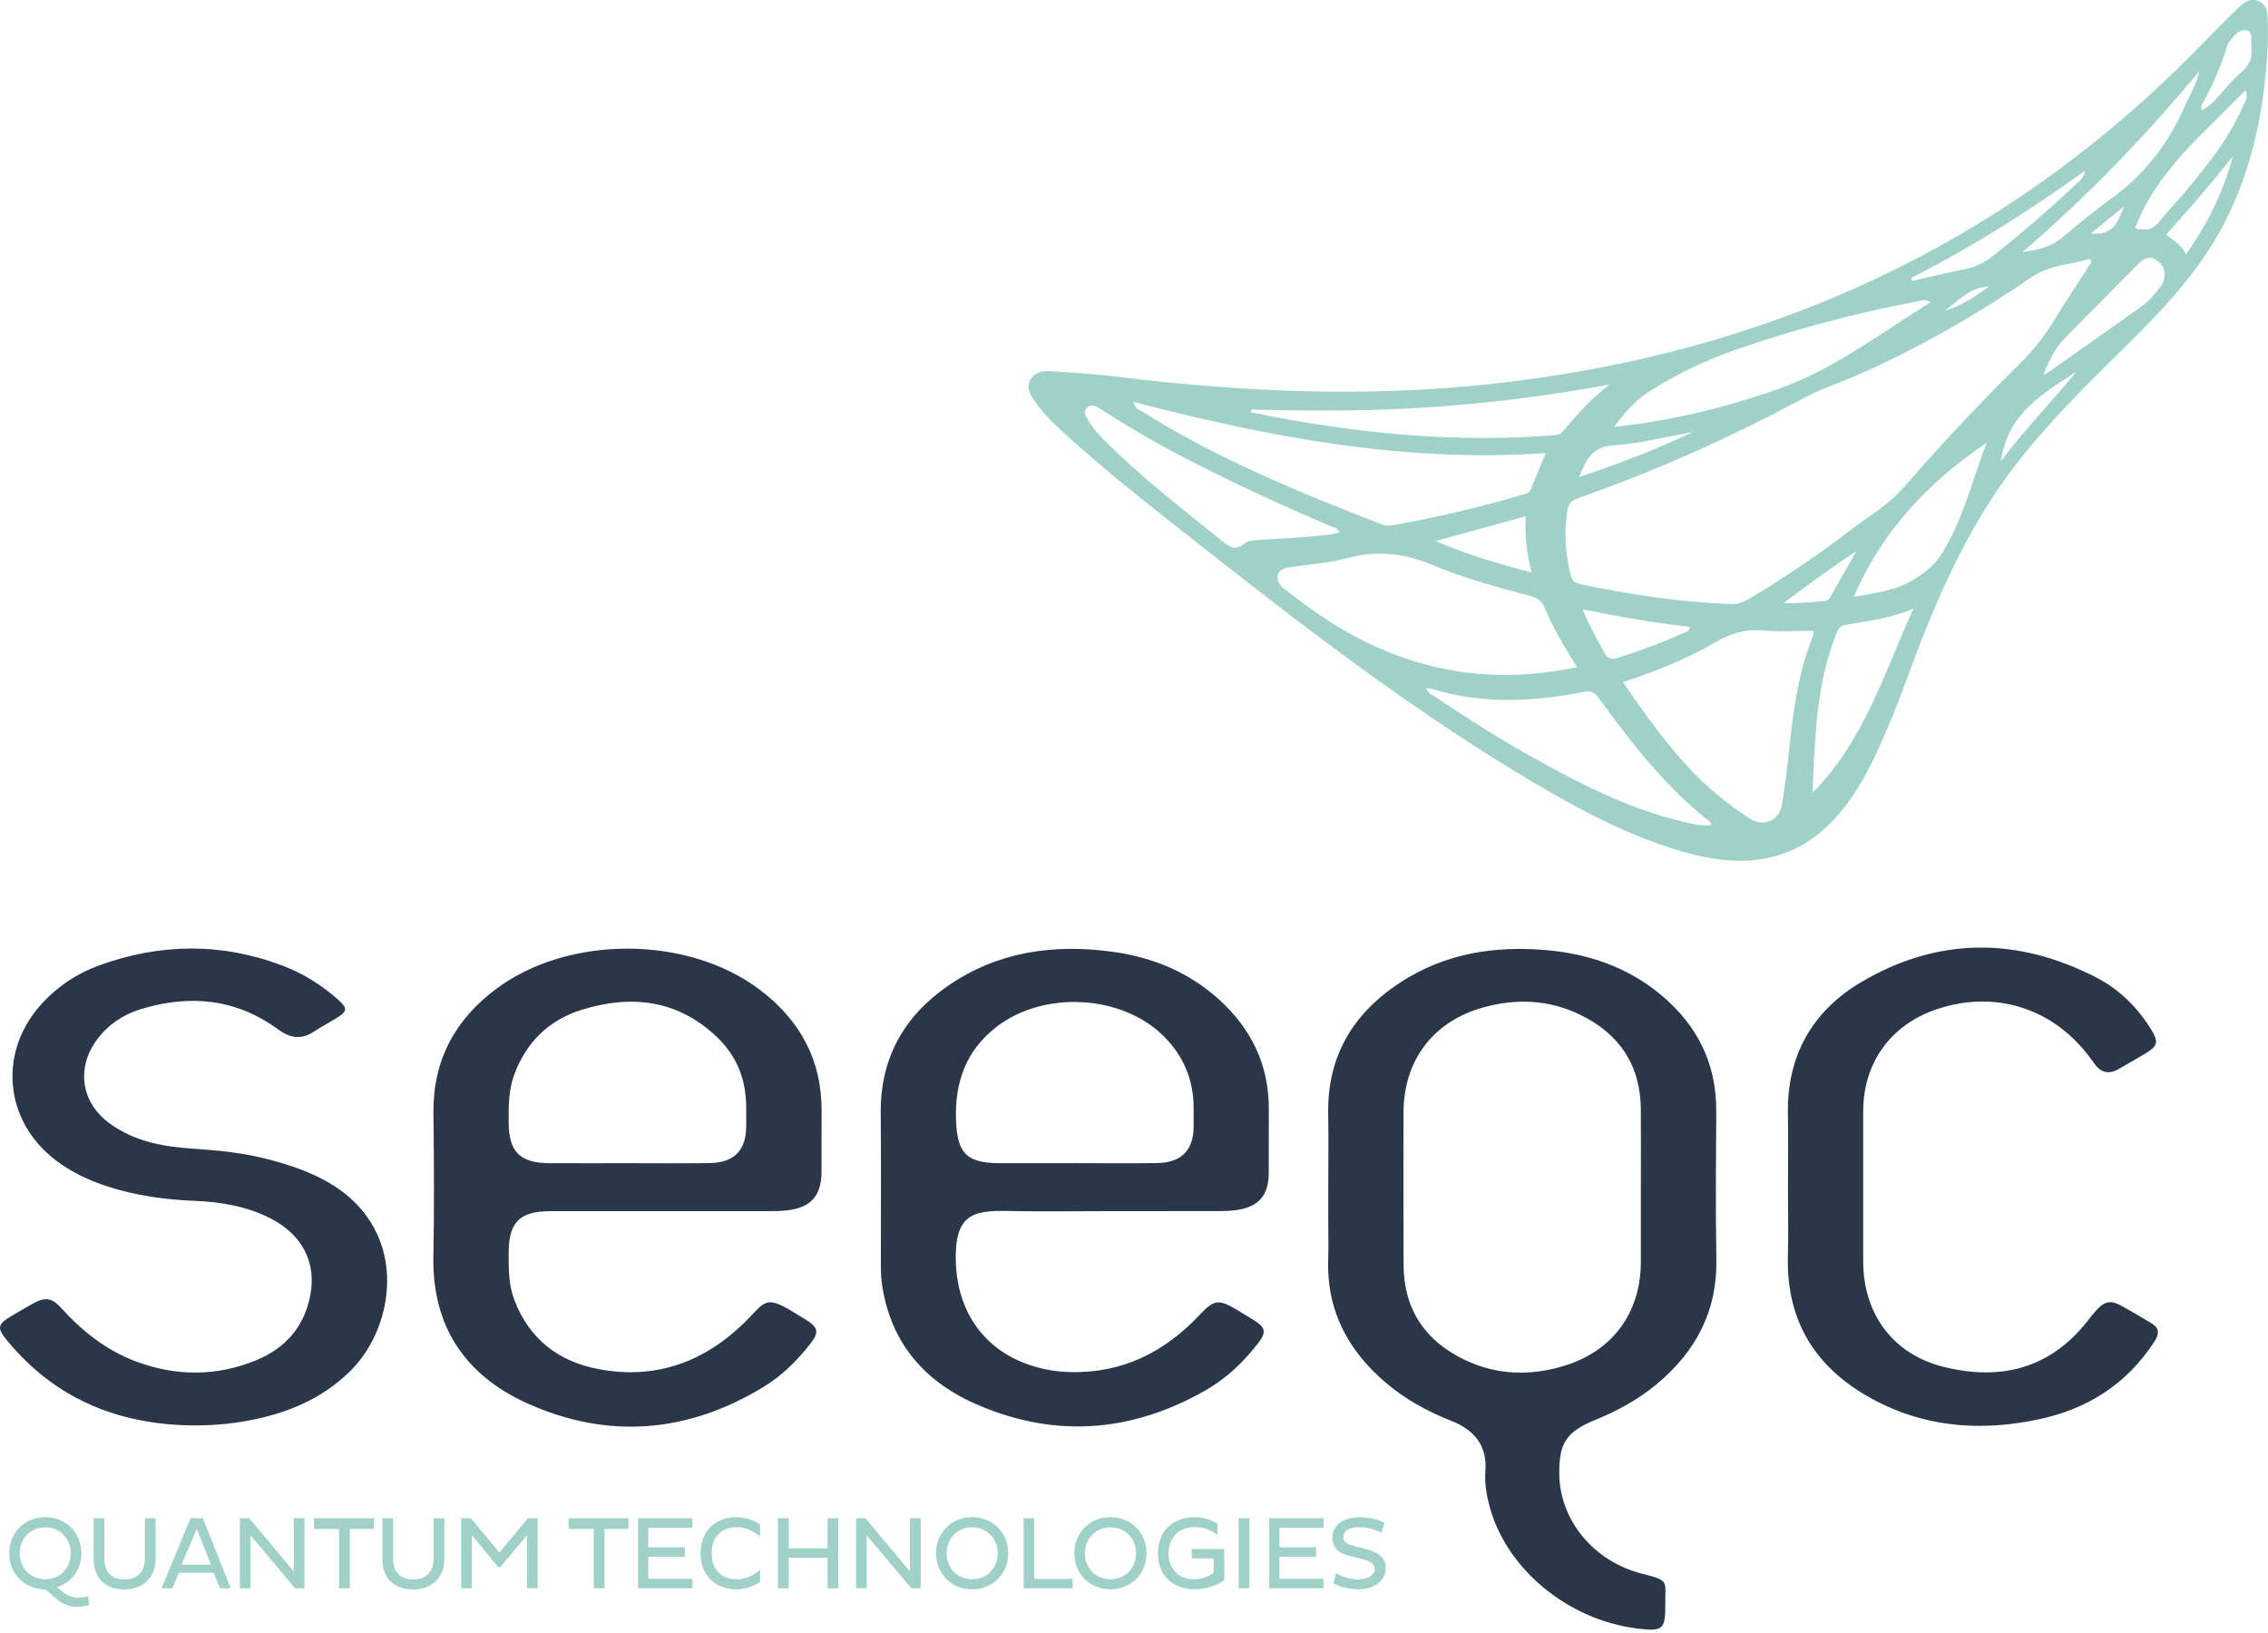
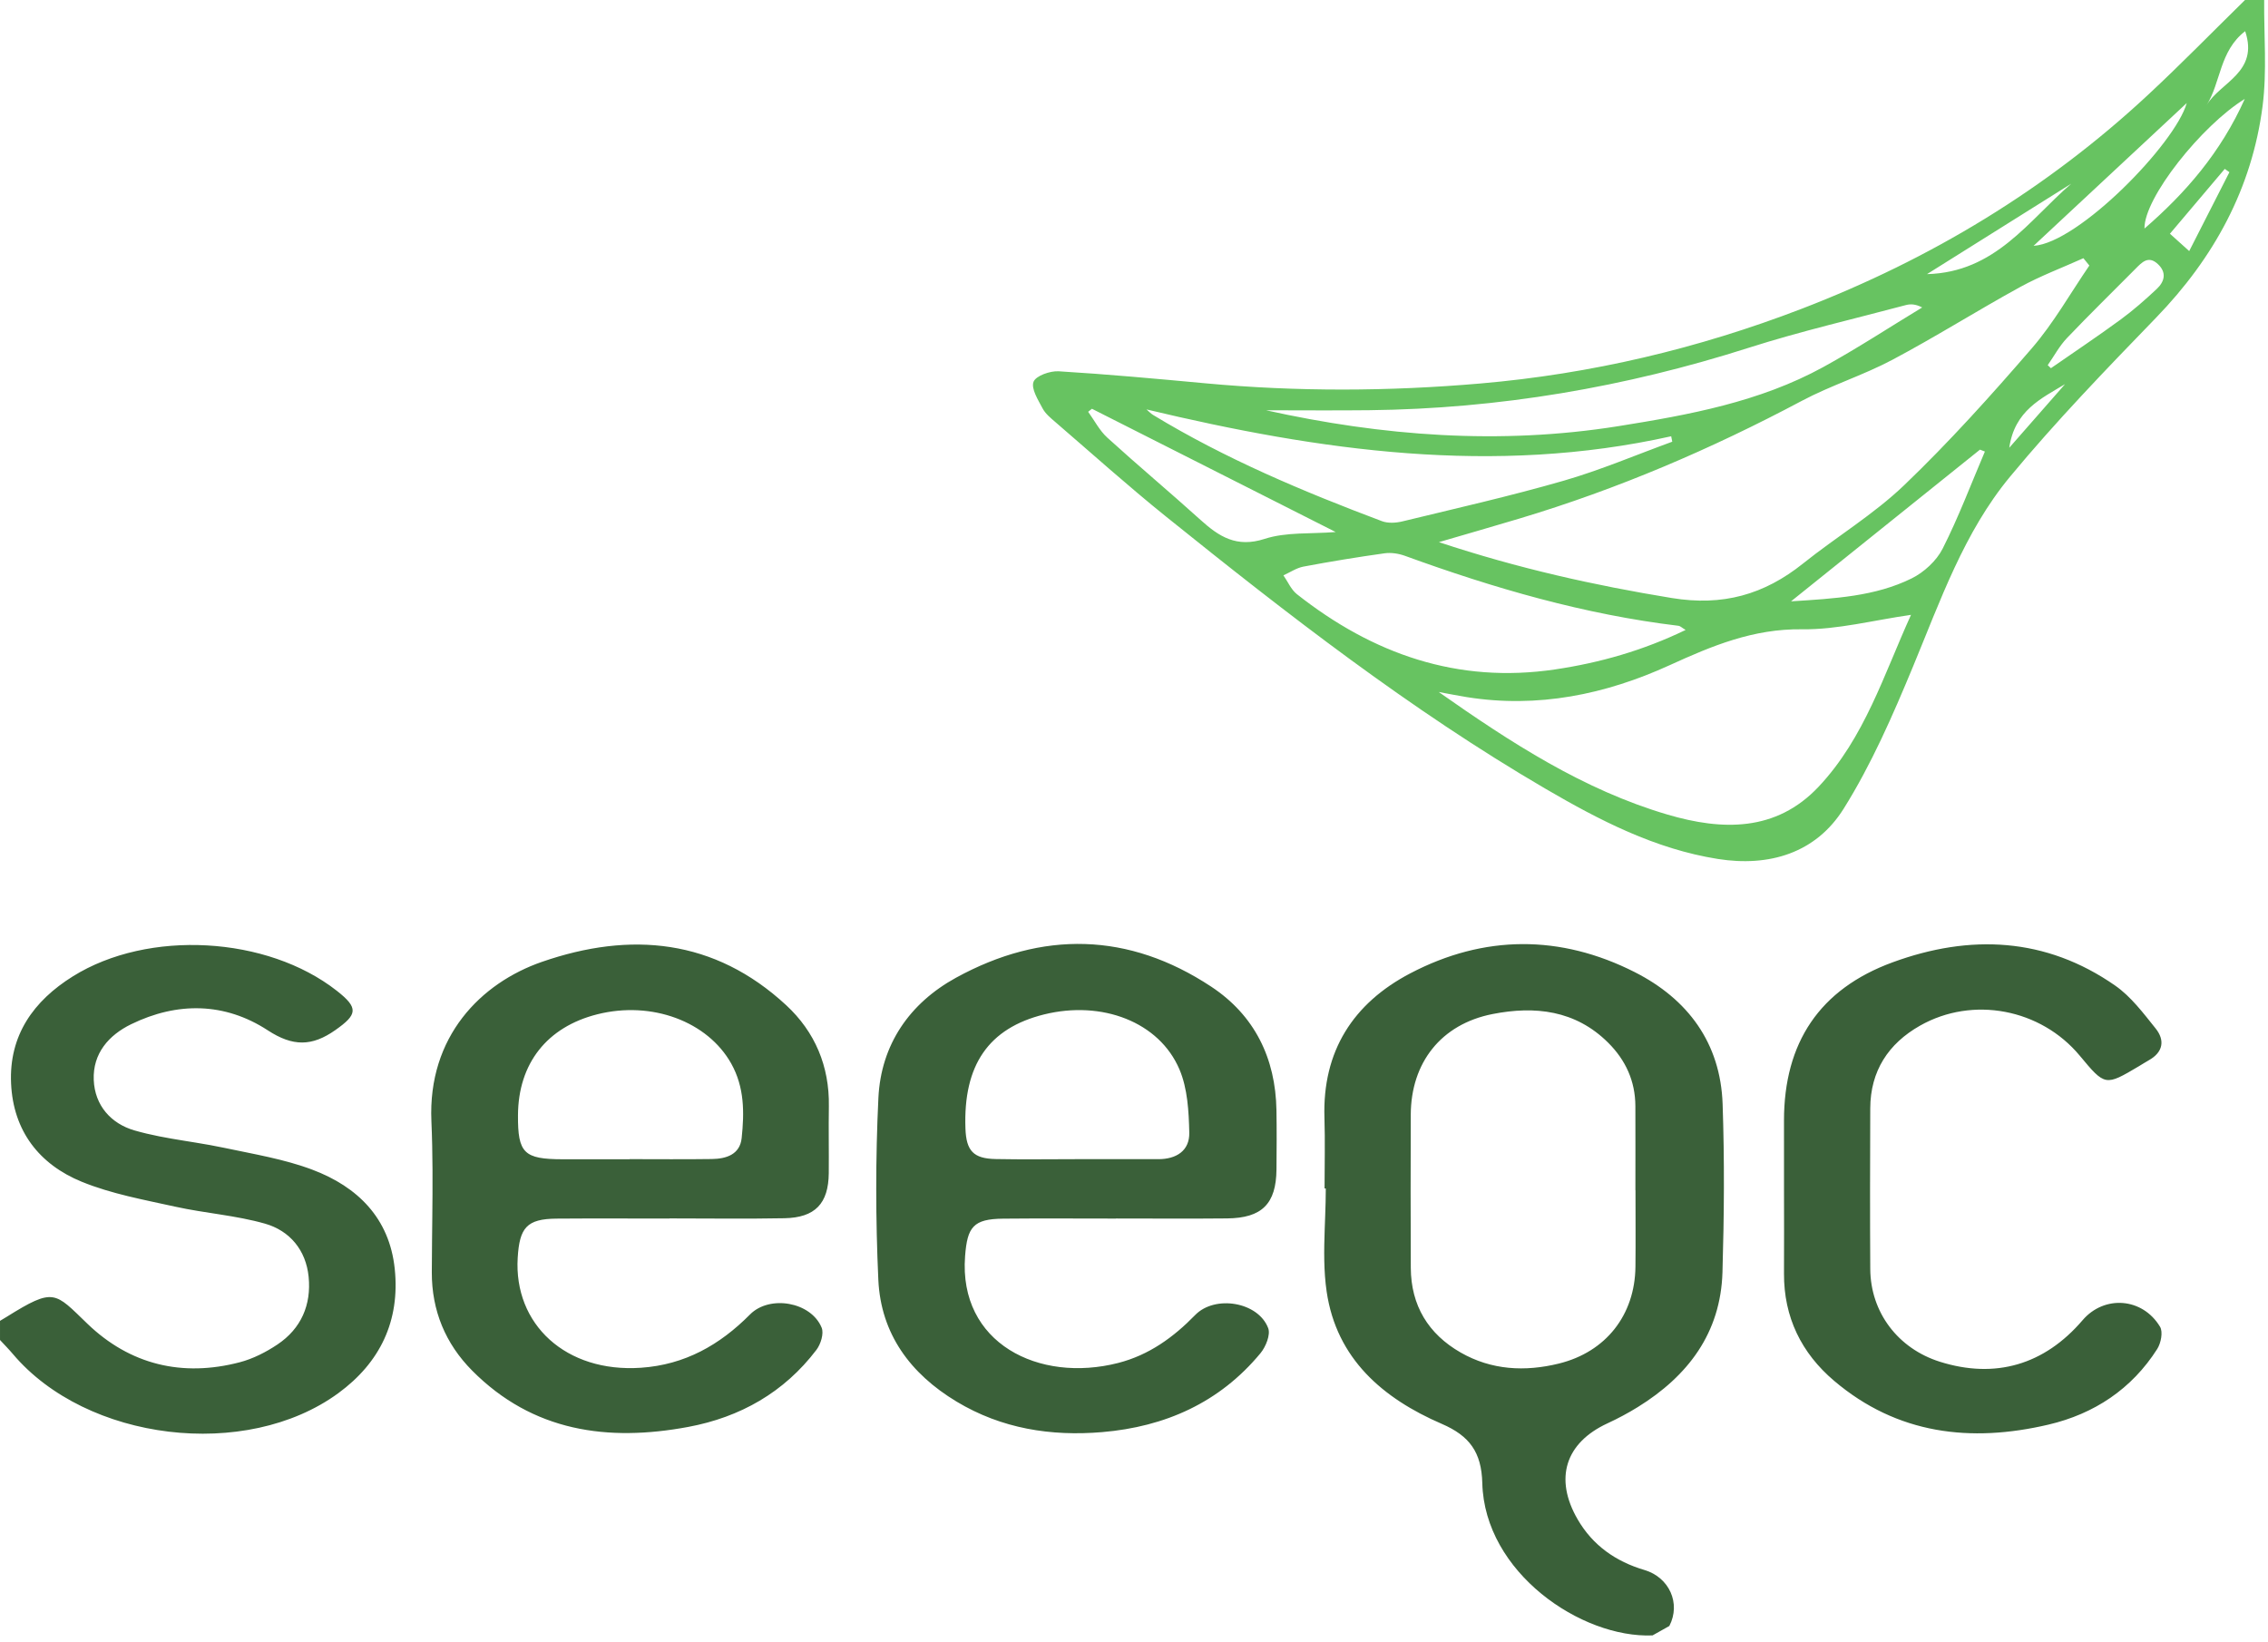
- <svg xmlns="http://www.w3.org/2000/svg" width="500" height="360" viewBox="0 0 500 360">
-   <g fill="none">
-     <path fill="#9FD1C9" d="M494.047 15.988c-1.99 1.693-3.623 3.806-5.407 5.74-.924 1-1.902 1.923-3.17 2.603-.481-1.047.148-1.602.475-2.195 1.912-3.467 3.466-7.086 4.7-10.846.205-.625.27-1.358.646-1.853 1.044-1.368 2.321-3.125 4.045-2.734 1.462.332.818 2.4 1.001 3.727.316 2.3-.465 4.004-2.291 5.557m.593 7.078c-3.329 7.831-8.701 14.272-14.134 20.665-1.383 1.627-2.942 3.118-4.211 4.826-1.488 2.002-3.273 2.502-5.578 1.708 4.841-12.716 15.21-20.878 24.319-30.388.702 1.515-.033 2.334-.395 3.19m-12.715 32.993c-1.122-2.009-2.605-3.138-4.403-4.292 5.163-5.763 10.08-11.391 14.71-17.293-2.06 7.76-5.487 14.803-10.307 21.585m-5.724 7.286c-1.227 1.535-2.473 3.077-4.107 4.231-6.909 4.885-13.815 9.776-20.728 14.655-.253.179-.572.263-.862.392 1.177-3.042 2.484-5.844 4.712-8.085 5.271-5.303 10.518-10.628 15.765-15.956 2.106-2.137 3.282-2.292 5.173-.622 1.334 1.179 1.426 3.662.046 5.383m-35.097 38.375c1.463-10.574 9.299-14.952 16.623-19.783-5.316 6.62-11.331 12.632-16.623 19.783m-13.192 20.628c-1.522 2.394-3.824 4.072-6.215 5.541-3.88 2.384-8.323 2.785-13.046 3.699 6.252-14.407 16.194-25.074 29.288-33.954-3.278 8.745-5.297 17.278-10.026 24.714m-28.319 52.411c.542-12.075.775-24.095 5.389-35.429.382-.94.934-1.402 1.955-1.58 4.986-.869 10.047-1.453 14.904-3.588-6.427 14.117-10.894 29.2-22.248 40.597m-5.337-7.745c-.349 3.436-.869 6.857-1.395 10.272-.573 3.712-4.104 5.174-7.291 3.059-4.958-3.289-9.569-7.01-13.574-11.416-5.145-5.662-9.638-11.828-14.182-18.549 7.361-2.451 14.091-5.14 20.353-8.785 3.322-1.932 6.601-2.944 10.486-2.596 3.643.326 7.339.07 11.02.07.252.474.086.955-.096 1.408-3.396 8.521-4.406 17.515-5.321 26.537m-23.464 14.066c-11.49-2.746-21.919-8.009-32.157-13.697-7.776-4.32-15.278-9.091-22.671-14.034-.579-.387-1.31-.661-1.572-1.646.53.072.935.072 1.305.186 11.096 3.387 22.276 2.846 33.47.646 1.407-.277 2.24-.061 3.113 1.133 7.294 9.982 14.8 19.786 24.658 27.472.109.084.129.28.33.746-2.354.261-4.422-.317-6.476-.807m-87.822-51.384c-.879-.692-1.473-1.646-1.299-2.781.195-1.278 1.372-1.621 2.403-1.792 4.378-.729 8.875-.977 13.137-2.121 6.584-1.766 12.61-.973 18.843 1.649 6.885 2.896 14.152 4.845 21.392 6.745 1.596.419 2.498 1.219 3.138 2.731 1.855 4.383 4.276 8.484 7.098 12.961-7.474 1.532-14.498 2.071-21.561 1.467-14.239-1.217-26.842-6.68-38.234-15.14-1.65-1.225-3.302-2.451-4.917-3.72m-8.586-9.892c-2.208 1.837-3.59.593-5.244-.749-8.566-6.948-17.31-13.686-25.153-21.48-1.461-1.452-2.894-2.942-3.951-4.723-.52-.878-1.433-1.87-.466-2.895 1.014-1.075 2.086-.418 3.1.238 6.021 3.888 12.206 7.496 18.566 10.798 10.454 5.429 21.158 10.32 31.986 14.95.705.301 1.626.323 2.1 1.455-2.932.718-5.864.787-8.755 1.059-2.867.271-5.754.321-8.624.567-1.218.105-2.727.088-3.559.781m63.288 6.393c-7.562-1.934-14.442-4.024-21.199-6.923l19.857-5.438c-.126 4.249.169 8.049 1.342 12.361m3.099-26.305c-1.209 2.931-2.259 5.494-3.326 8.048-.328.784-1.099.938-1.806 1.143-9.409 2.734-18.926 5.005-28.578 6.707-.83.146-1.613.15-2.416-.163-18.257-7.119-36.379-14.519-53.042-25.013-.588-.371-1.392-.557-1.735-2.017 29.914 7.799 59.84 13.451 90.904 11.294m-64.902-9.608c13.232.37 26.459.378 39.669-.522 13.17-.898 26.244-2.577 39.301-4.991-3.989 3.058-7.26 6.704-10.418 10.46-.672.797-1.626.684-2.514.754-20.064 1.58-39.914-.216-59.647-3.821-2.157-.394-4.305-.843-6.458-1.266l.066-.615m97.36 4.937c-7.952 3.839-16.192 6.95-25.092 9.946 1.578-3.908 2.891-6.643 7.29-6.948 5.974-.413 11.847-1.888 17.802-2.998m-9.691-8.883c5.861-3.686 12.042-6.745 18.592-9.041 13.217-4.631 26.704-8.247 40.468-10.825.792-.148 1.581-.495 3.086.106-11.227 7.014-21.391 14.811-33.507 19.127-11.751 4.187-23.853 7.052-36.392 8.422 2.32-2.944 4.621-5.82 7.753-7.79m96.143-48.717c-.222 1.637-1.429 2.421-2.381 3.32-5.749 5.424-11.736 10.575-17.938 15.481-1.861 1.471-3.821 2.455-6.148 2.917-3.903.776-7.771 1.723-11.653 2.599l-.243-.646c13.433-6.833 26.151-14.817 38.364-23.671m1.291 13.84c2.591-2.121 4.908-4.016 7.225-5.911-1.195 3.273-2.377 6.549-7.225 5.911m-32.223 17.036c3.036-2.159 5.56-5.261 9.742-5.302-3.046 2.139-6.096 4.273-9.742 5.302m-56.191 69.684c-.075 1.079-.864 1.104-1.384 1.343-4.702 2.163-9.546 3.947-14.486 5.494-1.423.446-2.26.221-2.998-1.13-1.602-2.936-3.23-5.848-4.784-9.558 8.286 1.665 15.91 3.058 23.652 3.852m36.713-16.716c-1.929 3.405-3.857 6.809-5.788 10.212-.258.453-.645.769-1.168.817-2.994.278-5.99.536-9.111.478 5.257-3.986 10.525-7.806 16.066-11.508m-1.507-4.442c-7.142 5.448-14.563 10.487-22.295 15.065-1.244.736-2.471 1.149-3.952 1.09-11.141-.445-22.12-2.083-33.015-4.378-1.151-.242-1.904-.675-2.217-1.931-1.191-4.777-1.534-9.567-.716-14.447.236-1.409.913-2.09 2.24-2.555 17.207-6.029 33.781-13.473 49.849-22.096 3.971-2.131 8.336-3.521 12.472-5.357 13.286-5.896 25.812-13.135 37.807-21.332 3.838-2.622 8.464-2.762 12.743-3.99l.384.712c-2.793 4.345-5.672 8.639-8.355 13.051-2.156 3.544-4.725 6.682-7.682 9.593-8.743 8.609-17.13 17.549-25.167 26.836-3.385 3.911-7.977 6.595-12.097 9.738m77.086-101.312c-.566 2.897-2.151 5.311-3.292 7.919-3.573 8.173-8.872 14.903-16.113 20.16-3.658 2.656-7.178 5.518-10.621 8.452-2.574 2.194-5.621 2.895-8.932 3.326 14.15-12.15 27.028-25.503 38.957-39.857m15.105-10.083c-.102-2.027.237-4.459-2.078-5.393-2.28-.919-3.859.965-5.305 2.356-3.085 2.965-6.03 6.077-9.043 9.117-42.595 42.964-94.515 66.295-154.25 72.888-27.793 3.067-55.568 1.863-83.276-1.576-4.569-.567-9.178-.849-13.776-1.146-1.887-.123-3.983-.143-5.045 1.821-1.131 2.09.244 3.797 1.39 5.4 1.539 2.15 3.414 4.008 5.358 5.792 10.383 9.529 21.542 18.12 32.599 26.827 22.903 18.037 46.092 35.687 71.217 50.589 11.064 6.562 22.404 12.611 34.95 15.919 16.626 4.381 28.519-.52 37.32-15.238.507-.847.989-1.709 1.458-2.579 4.193-7.784 7.166-16.085 10.251-24.331 5.643-15.089 12.172-29.708 21.949-42.668 7.516-9.965 16.431-18.632 25.277-27.368 5.569-5.5 10.997-11.133 15.618-17.473 10.635-14.59 14.573-31.295 15.401-48.986 0-1.317.053-2.636-.013-3.95" />
-     <path fill="#293749" d="M71.098 259.949c-3.752-1.957-7.704-3.256-11.75-4.322-5.515-1.455-11.162-2.031-16.842-2.401-6.562-.427-12.95-1.605-18.403-5.615-6.281-4.618-7.34-12.267-2.666-18.495 2.458-3.275 5.734-5.466 9.594-6.644 10.777-3.289 21.011-2.33 30.294 4.47 2.653 1.943 5.146 2.319 7.939.444 1.5-1.008 3.118-1.841 4.664-2.783 2.787-1.694 2.83-2.283.315-4.483-3.567-3.12-7.556-5.582-11.981-7.254-13.512-5.106-27.065-4.928-40.562.024-4.775 1.751-8.948 4.533-12.415 8.297-9.733 10.574-8.466 25.774 2.913 34.53 3.481 2.679 7.42 4.515 11.589 5.864 6.237 2.017 12.663 2.885 19.19 3.154 5.811.239 11.472 1.203 16.705 3.889 6.94 3.564 10.082 9.649 8.74 16.85-1.3 6.984-5.483 11.734-11.901 14.379-8.745 3.604-17.659 3.593-26.516.295-6.55-2.44-11.865-6.665-16.519-11.8-2.026-2.234-3.487-2.461-6.102-1.035-1.589.868-3.146 1.796-4.705 2.717-3.307 1.958-3.455 2.668-.981 5.649 10.738 12.947 24.808 18.494 41.328 18.567 3.805-.011 7.579-.331 11.312-1 8.681-1.558 16.58-4.726 22.976-11.085 10.195-10.137 13.225-32.07-6.216-42.213m403.061 31.666c-2.064-1.199-4.101-2.448-6.187-3.606-2.684-1.491-3.978-1.239-6.04 1.088-.6.677-1.15 1.398-1.709 2.111-8.314 10.599-19.286 13.249-31.828 10.095-11.135-2.8-17.628-11.699-17.635-23.221-.007-11.033-.01-22.064 0-33.097.01-10.648 5.995-18.992 16.073-22.445 12.721-4.358 25.549-.435 33.679 10.301.449.591.89 1.186 1.327 1.785 1.405 1.927 3.168 2.22 5.191 1.08 2.007-1.132 3.993-2.302 5.971-3.485 2.664-1.595 2.928-2.502 1.315-5.146-3.025-4.961-7.093-8.978-12.218-11.61-17.425-8.948-34.957-8.913-51.837 1.084-10.711 6.344-16.335 16.192-16.101 28.988.097 5.35.016 10.703.016 16.053 0 5.105.112 10.212-.021 15.313-.41 15.72 7.397 26.234 21.057 32.745 10.953 5.221 22.563 5.74 34.302 3.24 10.768-2.292 19.442-7.822 25.493-17.213 1.153-1.789.948-3.016-.849-4.06m-112.414-29.707c0 5.434.012 10.867-.002 16.299-.028 11.148-6.153 19.577-16.822 22.872-7.517 2.32-15.034 2.091-22.154-1.361-8.591-4.165-13.283-11.085-13.335-20.797-.06-11.195-.022-22.391-.016-33.586.007-11.452 6.385-20.047 17.4-23.189 7.296-2.081 14.572-1.803 21.454 1.513 8.693 4.19 13.418 11.133 13.469 20.961.03 5.763.006 11.526.006 17.288m16.62-16.92c.066-10.523-4.179-18.978-12.15-25.632-7.33-6.12-15.959-9.087-25.366-9.903-11.461-.995-22.399.763-32.174 7.158-10.358 6.777-16.086 16.236-15.861 28.921.095 5.35.016 10.703.016 16.053v7.903c0 2.717.078 5.437-.013 8.15-.378 11.321 4.405 20.199 12.871 27.334 4.26 3.589 9.092 6.213 14.256 8.258 5.028 1.989 7.953 5.365 7.521 11.112-.198 2.637.244 5.254.939 7.815 3.748 13.813 17.319 24.993 32.622 26.865 5.574.682 6.153.209 6.098-5.375-.05-5.186 1.016-5.163-5.115-6.717-10.666-2.704-18.107-11.758-18.251-21.899-.099-6.879 1.528-9.386 7.946-12.014 4.754-1.947 9.234-4.359 13.218-7.616 8.785-7.181 13.68-16.187 13.47-27.812-.196-10.864-.095-21.734-.027-32.601m-123.16 11.405c-6.085.111-12.173.026-18.26.026v.012c-5.511 0-11.022.007-16.533-.002-7.378-.011-9.397-2.224-9.652-9.526-.29-8.285 2.176-15.221 8.797-20.422 10.431-8.194 27.825-7.253 37.043 1.995 4.259 4.273 6.48 9.439 6.544 15.497.016 1.48.015 2.96.002 4.442-.044 5.13-2.679 7.881-7.943 7.978m13.61-35.987c-6.669-6.074-14.669-9.366-23.512-10.58-12.983-1.782-25.362-.076-36.358 7.542-9.708 6.724-14.889 15.978-14.777 28.018.104 11.03.016 22.061.031 33.092.002 1.396.009 2.806.19 4.188 1.668 12.75 8.951 21.553 20.287 26.649 17.377 7.809 34.604 6.64 51.151-2.84 4.537-2.599 8.307-6.192 11.514-10.334 1.898-2.453 1.7-3.466-.944-5.129-1.254-.789-2.533-1.537-3.802-2.3-3.896-2.341-4.962-2.21-8.063 1.096-7.76 8.277-17.1 12.967-28.646 12.672-3.066-.078-6.058-.597-8.963-1.586-10.082-3.435-15.769-11.767-16.188-22.408-.424-10.764 3.72-11.673 11.434-11.518 7.488.151 14.981.033 22.472.032 7.984-.001 15.969.011 23.954-.011 1.396-.004 2.808-.041 4.184-.251 4.727-.724 6.882-3.229 6.927-8.042.042-4.692-.018-9.384.018-14.076.072-9.747-3.794-17.732-10.907-24.211m-112.393 35.995c-6.086.092-12.174.021-18.262.025-5.676.003-11.352.023-17.028-.002-6.506-.028-8.951-2.504-8.988-8.94-.021-3.545-.053-7.082 1.186-10.479 2.628-7.211 7.664-12.135 14.89-14.386 11.033-3.437 21.378-2.206 30.019 6.172 4.189 4.06 6.23 9.211 6.265 15.095.009 1.48.01 2.961.002 4.442-.031 5.286-2.657 7.993-8.084 8.074m11.15-38.165c-15.908-12.066-42.244-12.154-58.227-.199-9.072 6.785-13.916 15.765-13.785 27.3.119 10.536.192 21.077-.017 31.61-.303 15.375 6.987 26.175 20.482 32.317 17.869 8.132 35.567 6.707 52.388-3.568 4.035-2.464 7.371-5.794 10.279-9.524 1.909-2.449 1.707-3.504-.888-5.144l-1.475-.9c-7.862-5.023-7.377-3.299-12.153 1.384-8.994 8.821-19.734 12.686-32.26 10.302-8.848-1.685-15.271-6.67-18.542-15.289-1.285-3.384-1.251-6.927-1.231-10.476.039-6.616 2.439-9.035 9.133-9.047 8.232-.014 16.464-.002 24.697-.003 7.903 0 15.806.005 23.709-.007 1.233-.002 2.474-.012 3.698-.147 5.404-.598 7.716-3.178 7.737-8.598.018-4.364-.035-8.727.012-13.09.124-11.32-4.688-20.194-13.557-26.922" />
-     <g fill="#9FD1C9">
-       <path d="M9.963 348.146c3.295 0 5.637-2.455 5.637-5.705 0-3.296-2.342-5.728-5.637-5.728-3.251 0-5.615 2.432-5.615 5.728 0 3.25 2.364 5.705 5.615 5.705zm9.728 5.66c-.591.205-1.659.432-2.841.432-3.728 0-5.774-3.387-6.91-3.865-4.524-.023-7.91-3.409-7.91-7.932 0-4.569 3.409-7.979 7.933-7.979 4.569 0 7.978 3.41 7.978 7.979 0 3.59-2.182 6.477-5.387 7.455 1.092.909 2.41 2.318 4.456 2.318.977 0 1.886-.159 2.409-.364l.273 1.956zm3.316-10.206c0 2.774 1.409 4.591 4.432 4.591 3.069 0 4.501-1.955 4.501-4.614v-8.887h2.364v9.069c0 3.568-2.341 6.637-6.865 6.637-4.477 0-6.795-2.774-6.795-6.637v-9.069h2.364v8.91zm17.023 1.341h6.478l-3.137-7.887-3.341 7.887zm1.977-10.251h2.728l6.136 15.457h-2.386l-1.364-3.41h-7.706l-1.409 3.41h-2.409l6.409-15.457zM55.235 338.463v11.683h-2.364v-15.456h2.068l9.82 11.729v-11.729h2.363v15.456h-2.068zM77.121 337.053v13.093h-2.363v-13.093h-5.547v-2.363h13.183v2.363zM86.666 343.6c0 2.774 1.409 4.591 4.432 4.591 3.069 0 4.501-1.955 4.501-4.614v-8.887h2.364v9.069c0 3.568-2.341 6.637-6.865 6.637-4.477 0-6.795-2.774-6.795-6.637v-9.069h2.364v8.91zM116.168 338.44l-5.865 7.046h-.454l-5.819-7.046v11.706h-2.363v-15.456h2.136l6.296 7.568 6.273-7.568h2.16v15.456h-2.364zM133.281 337.053v13.093h-2.364v-13.093h-5.546v-2.363h13.183v2.363zM140.667 350.146v-15.456h11.978v2.092h-9.728v4.34h8.069v2.091h-8.069v4.842h9.728v2.091zM156.896 342.366c.011-3.596 2.21-5.701 5.498-5.701 2.045 0 3.953.978 5.138 2.065l.035-.054v-2.599c-1.383-.919-3.246-1.616-5.217-1.616-4.468 0-7.753 2.831-7.896 7.608h-.004l-.006.239-.004.083.001.025-.001.024.004.082.006.24h.004c.143 4.777 3.428 7.609 7.896 7.609 1.971 0 3.834-.697 5.217-1.616v-2.6l-.035-.054c-1.186 1.087-3.093 2.065-5.138 2.065-3.288 0-5.487-2.105-5.498-5.7v-.1m113.013-.882v6.843c-1.433 1.117-4.16 2.045-6.522 2.045l-.109-.005c-2.609-.025-4.911-1.018-6.388-2.801l-.005-.01c-.963-1.24-1.537-2.861-1.596-4.792h-.005l-.005-.242-.005-.079v-.049l.005-.084.005-.237h.005c.054-1.789.548-3.31 1.383-4.511l.148-.198c1.497-1.873 3.874-2.9 6.566-2.9 2.026 0 3.651.553 5.015 1.453v2.5c-1.275-1.112-2.994-1.749-4.946-1.749l-.188.005-.04-.005c-2.129 0-3.799.879-4.718 2.475-.573.883-.899 1.995-.899 3.3 0 1.349.356 2.484.978 3.384l.015.025c.939 1.497 2.569 2.317 4.625 2.317l.119-.005c1.581-.026 3.068-.632 4.2-1.413v-3.197h-4.817v-2.07h7.179zM182.452 343.395h-8.581v6.751h-2.364v-15.456h2.364v6.637h8.581v-6.637h2.363v15.456h-2.363zM191.087 338.463v11.683h-2.364v-15.456h2.068l9.819 11.729v-11.729h2.364v15.456h-2.068zM214.308 348.146c3.295 0 5.637-2.455 5.637-5.705 0-3.296-2.342-5.728-5.637-5.728-3.251 0-5.615 2.432-5.615 5.728 0 3.25 2.364 5.705 5.615 5.705m-.023-13.684c4.569 0 7.978 3.41 7.978 7.979 0 4.523-3.409 7.932-7.978 7.932-4.524 0-7.933-3.409-7.933-7.932 0-4.569 3.409-7.979 7.933-7.979" />
-       <path d="M225.666 350.146v-15.456h2.364v13.387h8.432v2.069zM244.803 348.146c3.295 0 5.637-2.455 5.637-5.705 0-3.296-2.342-5.728-5.637-5.728-3.251 0-5.615 2.432-5.615 5.728 0 3.25 2.364 5.705 5.615 5.705m-.023-13.684c4.569 0 7.978 3.41 7.978 7.979 0 4.523-3.409 7.932-7.978 7.932-4.524 0-7.933-3.409-7.933-7.932 0-4.569 3.409-7.979 7.933-7.979" />
-       <path d="M273.068 350.147h2.364v-15.457h-2.364zM279.812 350.146v-15.456h11.978v2.092h-9.728v4.34h8.069v2.091h-8.069v4.842h9.728v2.091zM297.221 342.917c-2.25-.568-3.5-1.909-3.5-3.932 0-2.409 1.909-4.5 6.091-4.5 2.136 0 4.251.59 5.41 1.227l-.705 2.227c-1.092-.683-3.069-1.273-4.796-1.273-2.477 0-3.569.977-3.569 2.136 0 1.045.751 1.591 2.092 1.932l3.068.818c2.727.75 4.183 1.91 4.183 4.092 0 2.864-2.524 4.727-6.183 4.727-2.227 0-4.364-.773-5.342-1.341l.569-2.25c1.045.659 2.886 1.409 4.818 1.409 2.25 0 3.683-.932 3.683-2.365 0-1.09-.978-1.682-2.706-2.113l-3.114-.796z" />
-     </g>
+ <svg xmlns="http://www.w3.org/2000/svg" height="362" viewBox="0 0 500 362" width="500">
+   <g fill="none" fill-rule="evenodd">
+     <path d="m442.96 98.714c4.659-5.314 8.477-9.67 12.295-14.025-5.252 3.174-11.107 5.812-12.295 14.025zm43.494-75.518c2.992-5.057 11.58-7.218 8.514-16.322-5.695 4.376-5.341 11.309-8.514 16.322zm5.038 14.765c-.341-.241-.683-.482-1.025-.724-3.983 4.709-7.966 9.418-12.087 14.29 1.48 1.332 2.57 2.313 4.25 3.825 3.108-6.102 5.986-11.746 8.862-17.391zm-66.667 22.475c15.088-.399 22.39-11.82 31.798-19.939-10.383 6.511-20.766 13.022-31.798 19.939zm70.053-38.627c-9.517 5.866-22.253 21.852-22.107 28.577 9.061-7.848 16.801-16.747 22.107-28.577zm-43.44 58.695c.235.223.47.446.706.67 5.121-3.555 10.307-7.019 15.334-10.701 2.811-2.058 5.447-4.38 7.991-6.765 1.719-1.612 2.26-3.619.245-5.495-2.089-1.943-3.497-.401-4.939 1.057-5.032 5.088-10.167 10.077-15.097 15.261-1.666 1.75-2.839 3.969-4.239 5.973zm-3.119-26.306c9.884-.609 31.266-22.53 33.768-31.479-9.492 8.848-21.519 20.059-33.768 31.479zm-10.735 45.35c-.36-.14-.72-.281-1.08-.421-13.592 10.913-27.184 21.826-41.657 33.446 9.75-.616 18.553-1.102 26.573-5.047 2.734-1.346 5.482-3.871 6.844-6.555 3.518-6.933 6.266-14.255 9.321-21.422zm-196.858-9.43c-.277.223-.554.446-.832.668 1.39 1.916 2.504 4.134 4.218 5.694 6.75 6.142 13.76 12 20.532 18.119 4.109 3.712 7.965 6.214 14.168 4.201 4.756-1.543 10.17-1.06 15.651-1.508-18.259-9.233-35.997-18.203-53.737-27.174zm12.025.143c.486.411.926.897 1.464 1.223 15.942 9.679 33.049 16.867 50.443 23.414 1.332.502 3.086.398 4.516.05 11.883-2.886 23.825-5.584 35.566-8.973 8.125-2.345 15.959-5.695 23.924-8.596-.079-.399-.157-.799-.237-1.198-39.11 8.719-77.396 3.226-115.676-5.92zm26.346.187c25.651 5.685 51.574 7.676 77.695 3.503 15.56-2.486 31.109-5.328 45.147-13.019 7.442-4.077 14.558-8.748 21.821-13.15-1.51-.787-2.618-.785-3.652-.509-11.533 3.077-23.193 5.761-34.552 9.389-27.252 8.706-55.097 13.448-83.694 13.773-7.588.086-15.177.014-22.766.014zm92.51 48.434c-.862-.522-1.188-.871-1.55-.915-20.78-2.495-40.709-8.288-60.304-15.42-1.397-.508-3.055-.769-4.509-.566-5.98.837-11.942 1.816-17.876 2.932-1.541.29-2.953 1.267-4.426 1.93.978 1.402 1.69 3.141 2.975 4.155 16.723 13.181 35.41 19.781 56.929 16.583 9.872-1.468 19.359-4.159 28.761-8.698zm49.694-3.33c-8.321 1.184-16.199 3.286-24.047 3.182-10.711-.142-19.773 3.627-29.165 7.917-14.123 6.451-29.067 9.543-44.739 7.033-2.063-.331-4.114-.747-6.171-1.124 15.842 11.121 31.879 21.567 50.446 27.028 12.001 3.53 23.905 3.848 33.316-6.157 10.116-10.754 14.385-24.76 20.36-37.88zm39.313-77.008c-.436-.541-.872-1.08-1.309-1.619-4.657 2.096-9.475 3.899-13.937 6.348-9.482 5.205-18.649 10.993-28.201 16.061-6.441 3.417-13.524 5.624-19.96 9.047-19.932 10.601-40.565 19.442-62.198 25.93-5.577 1.673-11.174 3.276-17.789 5.211 17.47 5.794 34.245 9.523 51.35 12.321 11.221 1.835 20.354-.744 28.932-7.613 7.346-5.882 15.557-10.809 22.308-17.28 9.924-9.513 19.163-19.788 28.154-30.205 4.802-5.563 8.47-12.102 12.65-18.201zm38.542-58.544c-.067 7.81.64 15.721-.354 23.412-2.349 18.152-10.729 33.46-23.474 46.625-11.037 11.4-22.093 22.854-32.201 35.061-10.147 12.255-15.361 27.331-21.405 41.899-4.447 10.719-9.146 21.513-15.28 31.305-6.113 9.76-16.38 12.864-27.729 11.067-13.866-2.195-26.125-8.546-38.067-15.519-29.731-17.365-56.821-38.431-83.569-59.95-8.316-6.69-16.268-13.835-24.36-20.804-1.061-.913-2.241-1.866-2.871-3.061-.988-1.876-2.569-4.355-1.997-5.86.503-1.327 3.652-2.436 5.552-2.32 10.793.658 21.567 1.648 32.336 2.648 20.212 1.877 40.388 1.789 60.626.042 24.441-2.11 48.012-7.695 70.843-16.475 28.396-10.92 54.034-26.398 76.345-47.158 7.296-6.789 14.264-13.932 21.382-20.913z" fill="#67c361" />
+     <path d="m360.381 214.313c11.706 5.926 18.915 15.613 19.384 29.067.43 12.352.332 24.741-.032 37.098-.396 13.4-7.594 22.882-18.673 29.734-2.148 1.328-4.393 2.527-6.685 3.586-9.275 4.287-11.788 12.147-6.581 21.146 3.333 5.761 8.414 9.316 14.751 11.187 5.421 1.602 8.074 7.315 5.475 12.338l-3.701 2.079c-15.733.647-37.043-13.885-37.534-33.587-.17-6.825-2.839-10.42-8.919-13.045-12.999-5.613-23.221-14.354-25.394-29.165-.663-4.522-.589-9.152-.43-13.795l.108-2.985c.071-1.99.132-3.979.132-5.959-.091 0-.181-.001-.272-.001 0-5.203.139-10.41-.026-15.608-.465-14.668 6.339-25.226 18.931-31.821 16.277-8.524 33.085-8.563 49.466-.271zm-286.132 4.115c4.838 3.798 4.576 5.226-.328 8.673-5.147 3.616-9.358 3.655-14.879.051-9.471-6.181-19.954-6.316-30.144-1.341-4.897 2.391-8.461 6.407-8.231 12.26.223 5.682 3.847 9.65 8.951 11.137 3.603 1.049 7.322 1.689 11.054 2.296l2.489.404c2.073.34 4.144.695 6.193 1.131 6.574 1.399 13.316 2.494 19.557 4.854 9.92 3.751 16.947 10.66 18.112 21.827 1.196 11.455-3.203 20.666-12.441 27.424-20.353 14.89-55.488 10.602-71.739-8.631-.903-1.069-1.892-2.066-2.841-3.096v-4.22c.482-.289.97-.571 1.446-.869 10.542-6.586 10.605-5.432 17.837 1.522 9.362 9.004 20.888 11.799 33.563 8.479 2.924-.766 5.794-2.229 8.32-3.921 5.228-3.502 7.486-8.737 6.872-14.922-.585-5.882-4.153-10.154-9.607-11.713-6.416-1.834-13.212-2.291-19.756-3.737-6.953-1.536-14.091-2.827-20.631-5.492-9.387-3.827-15.129-11.211-15.604-21.678-.483-10.619 4.946-18.202 13.617-23.615 16.629-10.38 42.838-8.876 58.192 3.179zm392.074-1.132c3.476 2.422 6.188 6.06 8.891 9.427 2.106 2.621 1.678 5.25-1.499 7.03-.735.413-1.443.874-2.169 1.305-7.433 4.409-7.45 4.405-13.06-2.337-8.565-10.294-23.548-13.211-35.213-6.596-6.972 3.953-10.929 9.999-10.96 18.217-.046 11.808-.069 23.617.003 35.425.058 9.564 6.115 17.536 15.338 20.444 12.206 3.848 23.041.695 31.47-9.157 4.773-5.58 13.198-5.001 17.076 1.448.681 1.132.204 3.601-.619 4.893-5.64 8.854-13.912 14.318-23.977 16.68-17.148 4.025-33.349 2.151-47.265-9.663-7.201-6.113-11.096-14.023-11.041-23.661.018-3.093.019-6.185.016-9.278l-.014-9.278c-.005-5.061-.007-10.121-.004-15.182.009-17.103 7.816-28.948 23.949-34.858 17.057-6.25 33.767-5.531 49.079 5.14zm-199.276.241c9.53 6.305 14.167 15.744 14.358 27.228.073 4.358.046 8.719.005 13.078-.072 7.545-3.199 10.695-10.874 10.772-8.161.082-16.323.018-24.485.018v.017c-8.302 0-16.605-.063-24.907.019-6.585.065-7.893 1.831-8.383 8.266-1.461 19.165 16.236 28.031 33.758 23.545 6.763-1.732 12.173-5.639 16.97-10.568 4.358-4.477 13.907-2.907 16.095 2.898.547 1.451-.531 4.107-1.698 5.517-9.027 10.908-21.028 16.225-34.893 17.4-11.301.958-22.174-.752-32.095-6.72-10.19-6.131-16.72-14.928-17.264-26.892-.606-13.327-.625-26.727.015-40.052.566-11.791 6.896-20.911 17.12-26.515 18.984-10.405 38.066-10.059 56.277 1.988zm-93.719 4.077c6.331 5.861 9.547 13.442 9.402 22.265-.08 4.92.025 9.842-.021 14.762-.063 6.687-2.997 9.805-9.778 9.935-8.438.162-16.882.039-25.323.039v.031c-8.301 0-16.602-.05-24.902.015-6.609.052-8.169 2.019-8.574 8.613-.901 14.677 10.612 25.397 27.178 24.265 9.69-.662 17.389-5.043 24.041-11.752 4.308-4.345 13.438-2.8 15.788 2.914.528 1.284-.197 3.637-1.148 4.888-7.13 9.383-16.81 14.857-28.256 16.992-17.761 3.312-34.28 1.053-47.653-12.424-5.867-5.913-8.909-13.207-8.886-21.668.007-2.38.028-4.761.054-7.142l.053-4.762c.076-7.144.115-14.286-.196-21.413-.816-18.664 10.931-30.463 24.356-35.115 19.567-6.782 38.061-5.077 53.866 9.558zm155.711 1.946c-11.365 2.238-17.982 10.734-18.025 22.202-.041 11.246-.041 22.493.008 33.739.037 8.327 3.868 14.602 10.99 18.679 6.791 3.887 14.175 4.277 21.665 2.432 10.36-2.552 16.76-10.705 16.871-21.354.059-5.622.01-11.246.01-16.869h-.019c0-6.185.02-12.371-.007-18.557-.025-5.486-2.135-10.107-5.993-13.951-7.226-7.199-16.19-8.155-25.499-6.322zm-98.866.086c-12.234 3.032-17.836 11.162-17.332 25.157.176 4.908 1.752 6.624 6.637 6.723 5.908.12 11.821.029 17.733.026 6.052 0 12.104-.003 18.156.001 3.968.003 6.909-1.859 6.82-5.846-.106-4.682-.372-9.723-2.162-13.932-4.466-10.504-17.12-15.284-29.851-12.129zm-98.5-.029c-11.096 2.799-17.417 10.843-17.48 22.245-.046 8.359 1.302 9.695 9.827 9.712 4.925.009 9.849.002 14.774.002v-.029c6.05 0 12.101.062 18.15-.025 3.163-.045 6.178-.99 6.562-4.617.592-5.601.636-11.182-2.294-16.417-5.194-9.28-17.507-13.906-29.539-10.871z" fill="#3a6039" />
  </g>
</svg>
